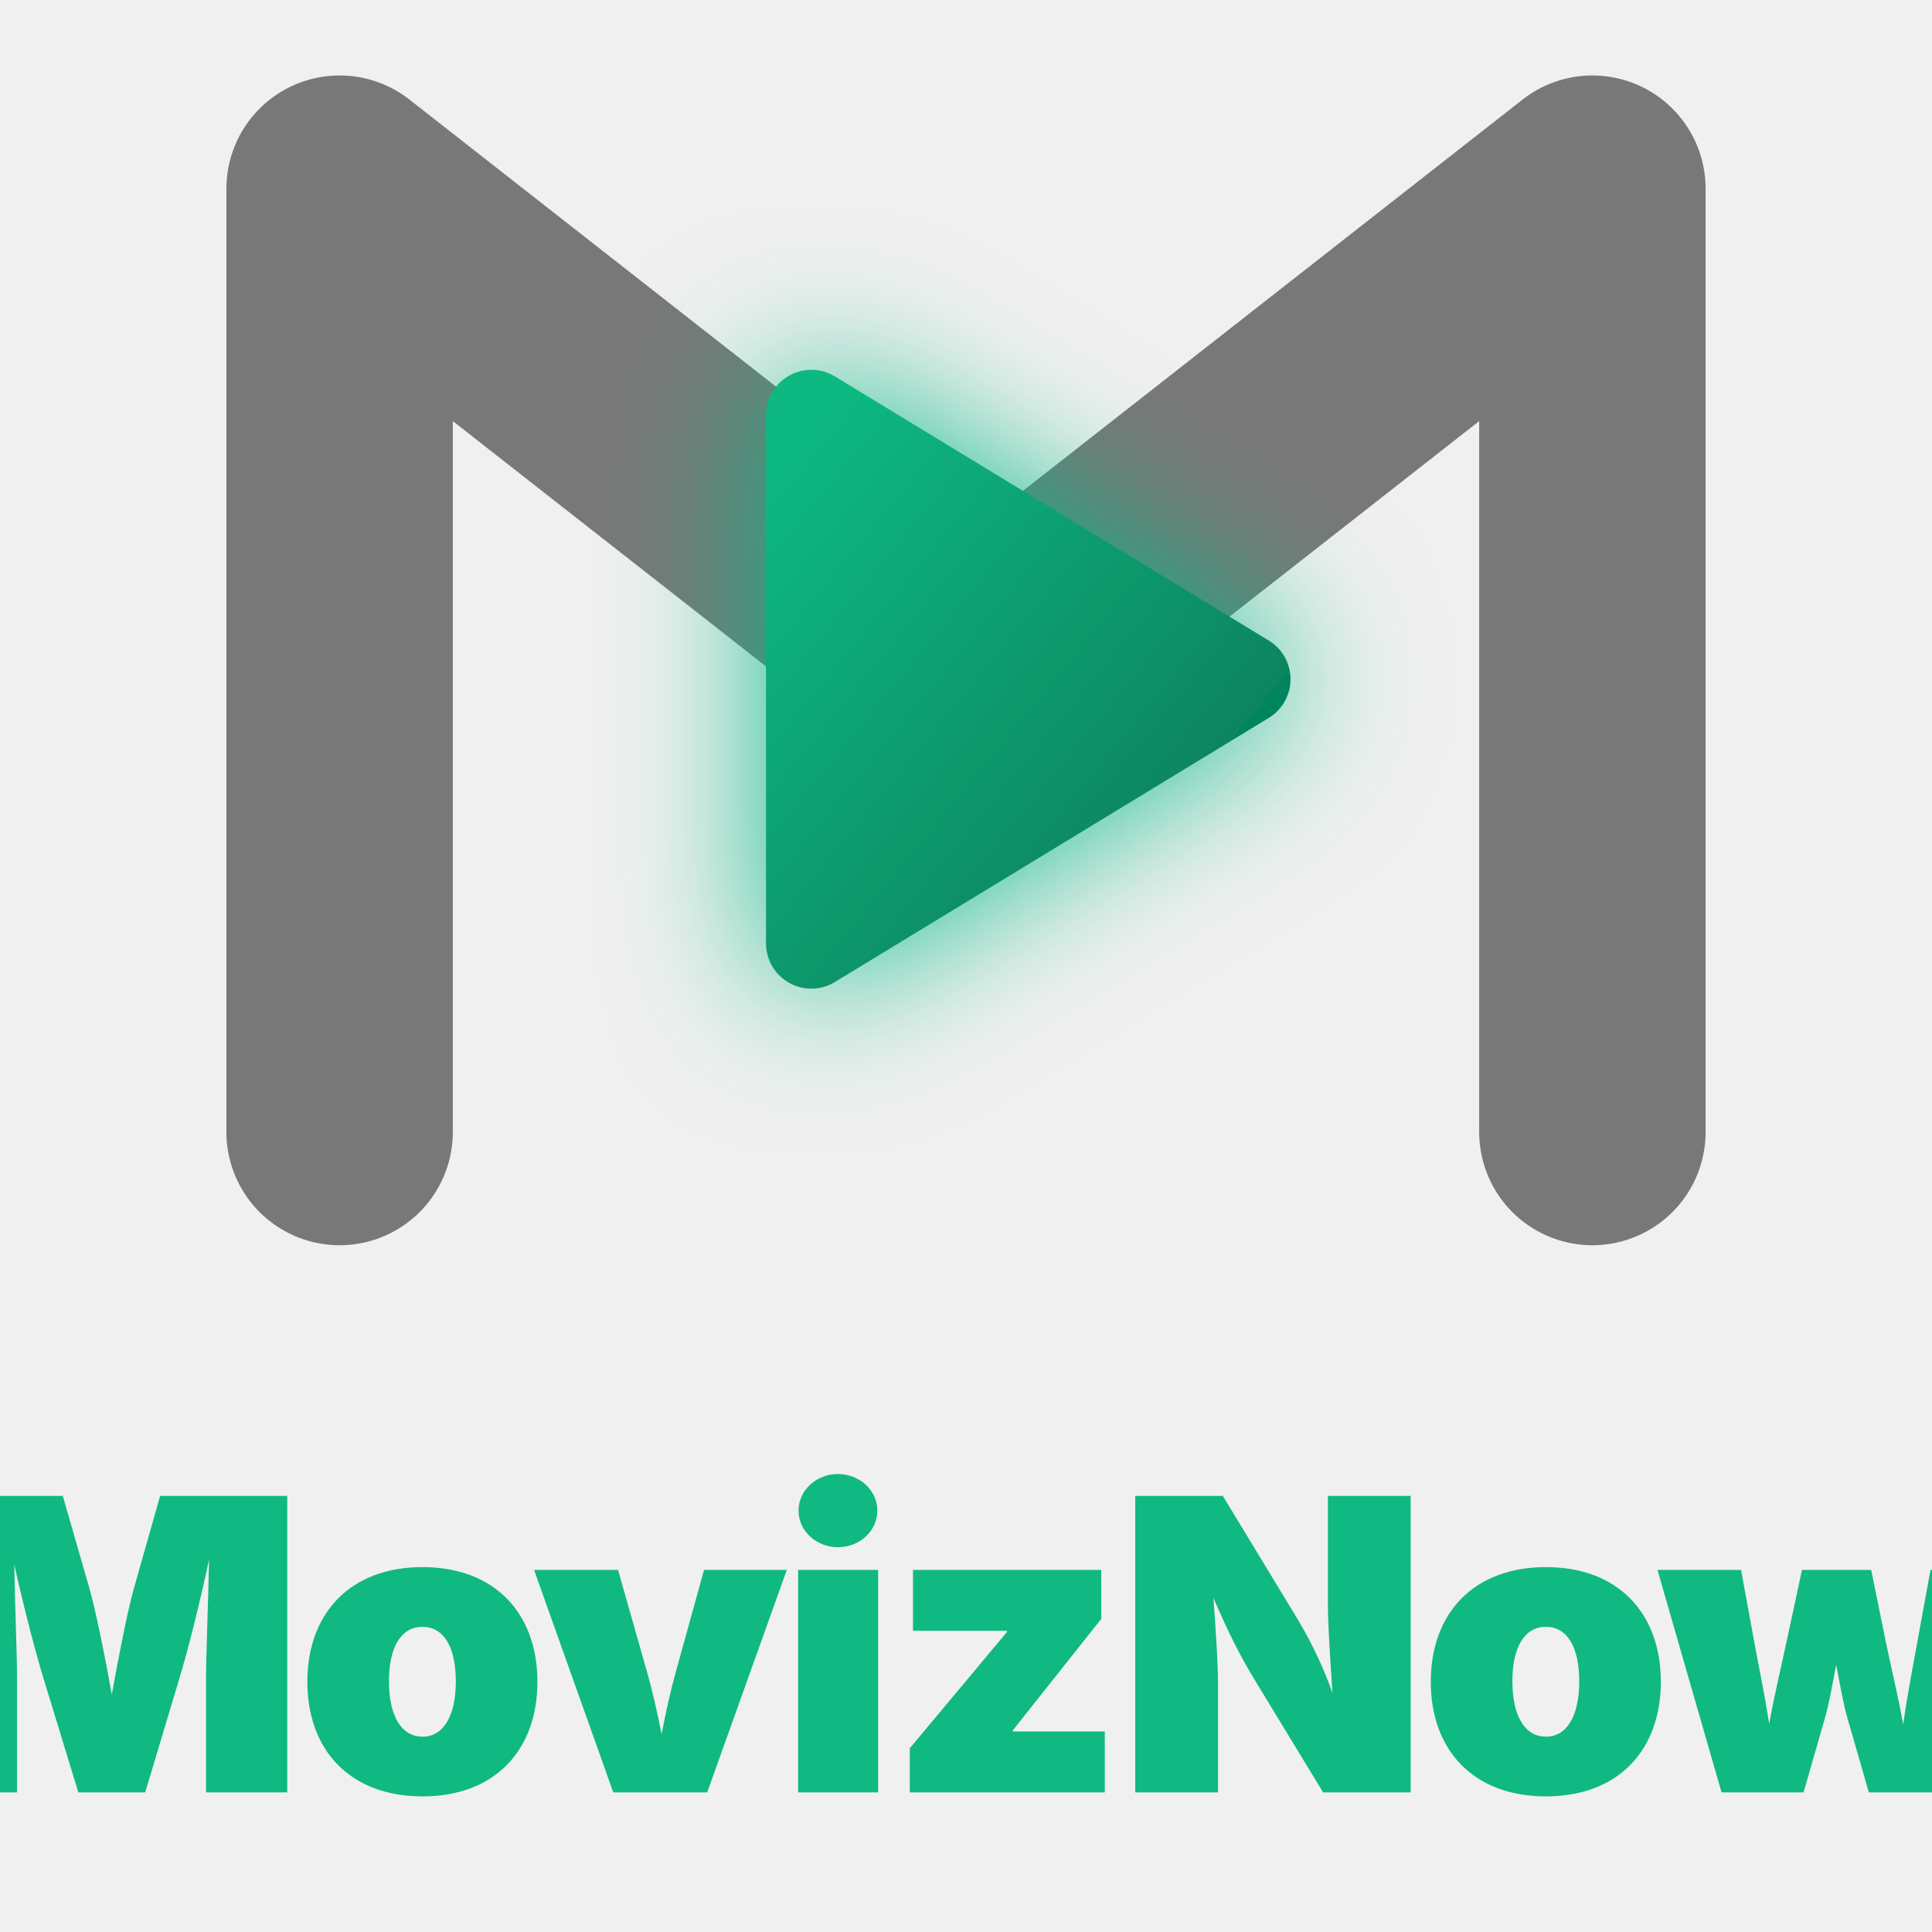
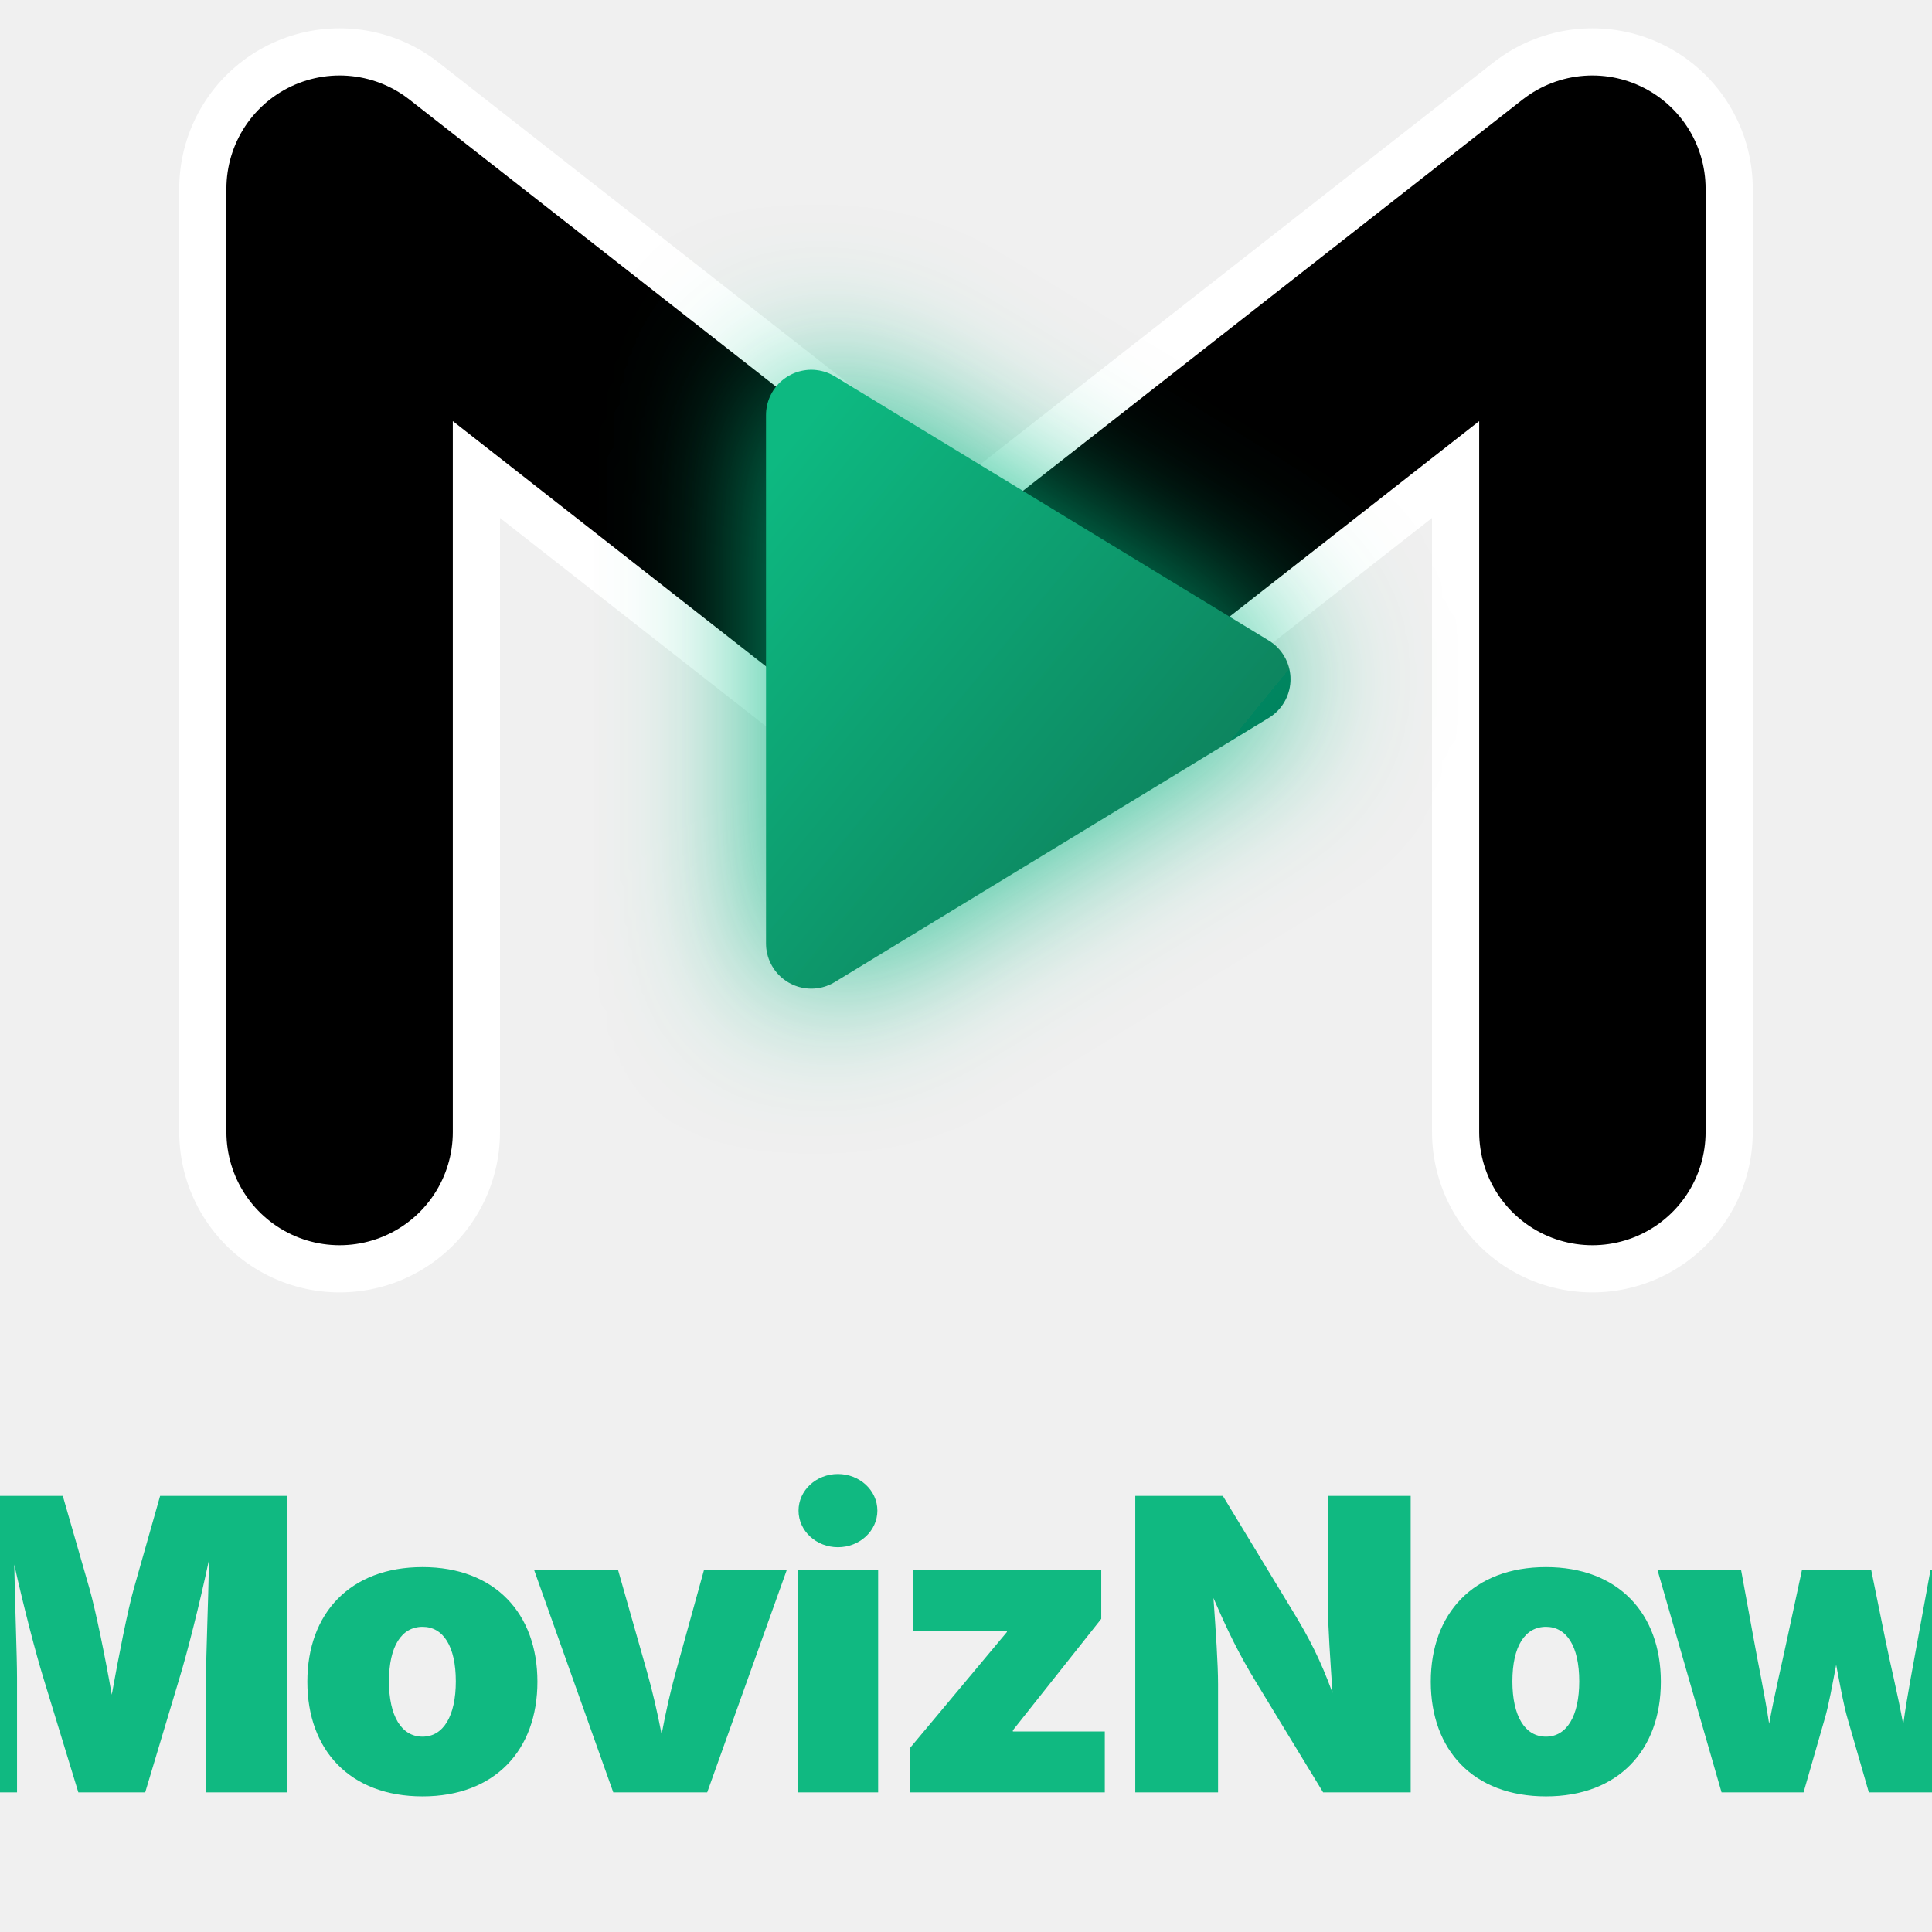
<svg xmlns="http://www.w3.org/2000/svg" viewBox="0 0 512 512">
  <defs>
    <linearGradient id="emerald" x1="0%" y1="0%" x2="100%" y2="100%">
      <stop offset="0%" stop-color="#10b981" />
      <stop offset="100%" stop-color="#047857" />
    </linearGradient>
    <filter id="neon" x="-50%" y="-50%" width="200%" height="200%">
      <feDropShadow dx="0" dy="0" stdDeviation="20" flood-color="#10b981" flood-opacity="0.9" />
    </filter>
  </defs>
  <g transform="translate(0, -50)">
-     <path d="M 90 350 L 90 100 L 256 230 L 422 100 L 422 350" fill="none" stroke="rgba(0,0,0,0.5)" stroke-width="60" stroke-linecap="round" stroke-linejoin="round" />
+     <path d="M 90 350 L 90 100 L 256 230 L 422 100 L 422 350" fill="none" stroke="#ffffff" stroke-width="85" stroke-linecap="round" stroke-linejoin="round" />
+     <path d="M 90 350 L 90 100 L 256 230 L 422 100 L 422 350" fill="none" stroke="#000000" stroke-width="60" stroke-linecap="round" stroke-linejoin="round" />
    <path d="M 215 160 L 330 230 L 215 300 Z" fill="url(#emerald)" filter="url(#neon)" stroke="url(#emerald)" stroke-width="24" stroke-linejoin="round" />
  </g>
  <text x="256" y="475" font-family="'Inter', system-ui, -apple-system, sans-serif" font-size="108" font-weight="900" text-anchor="middle" fill="#10b981" letter-spacing="-3">
    MovizNow
  </text>
</svg>
